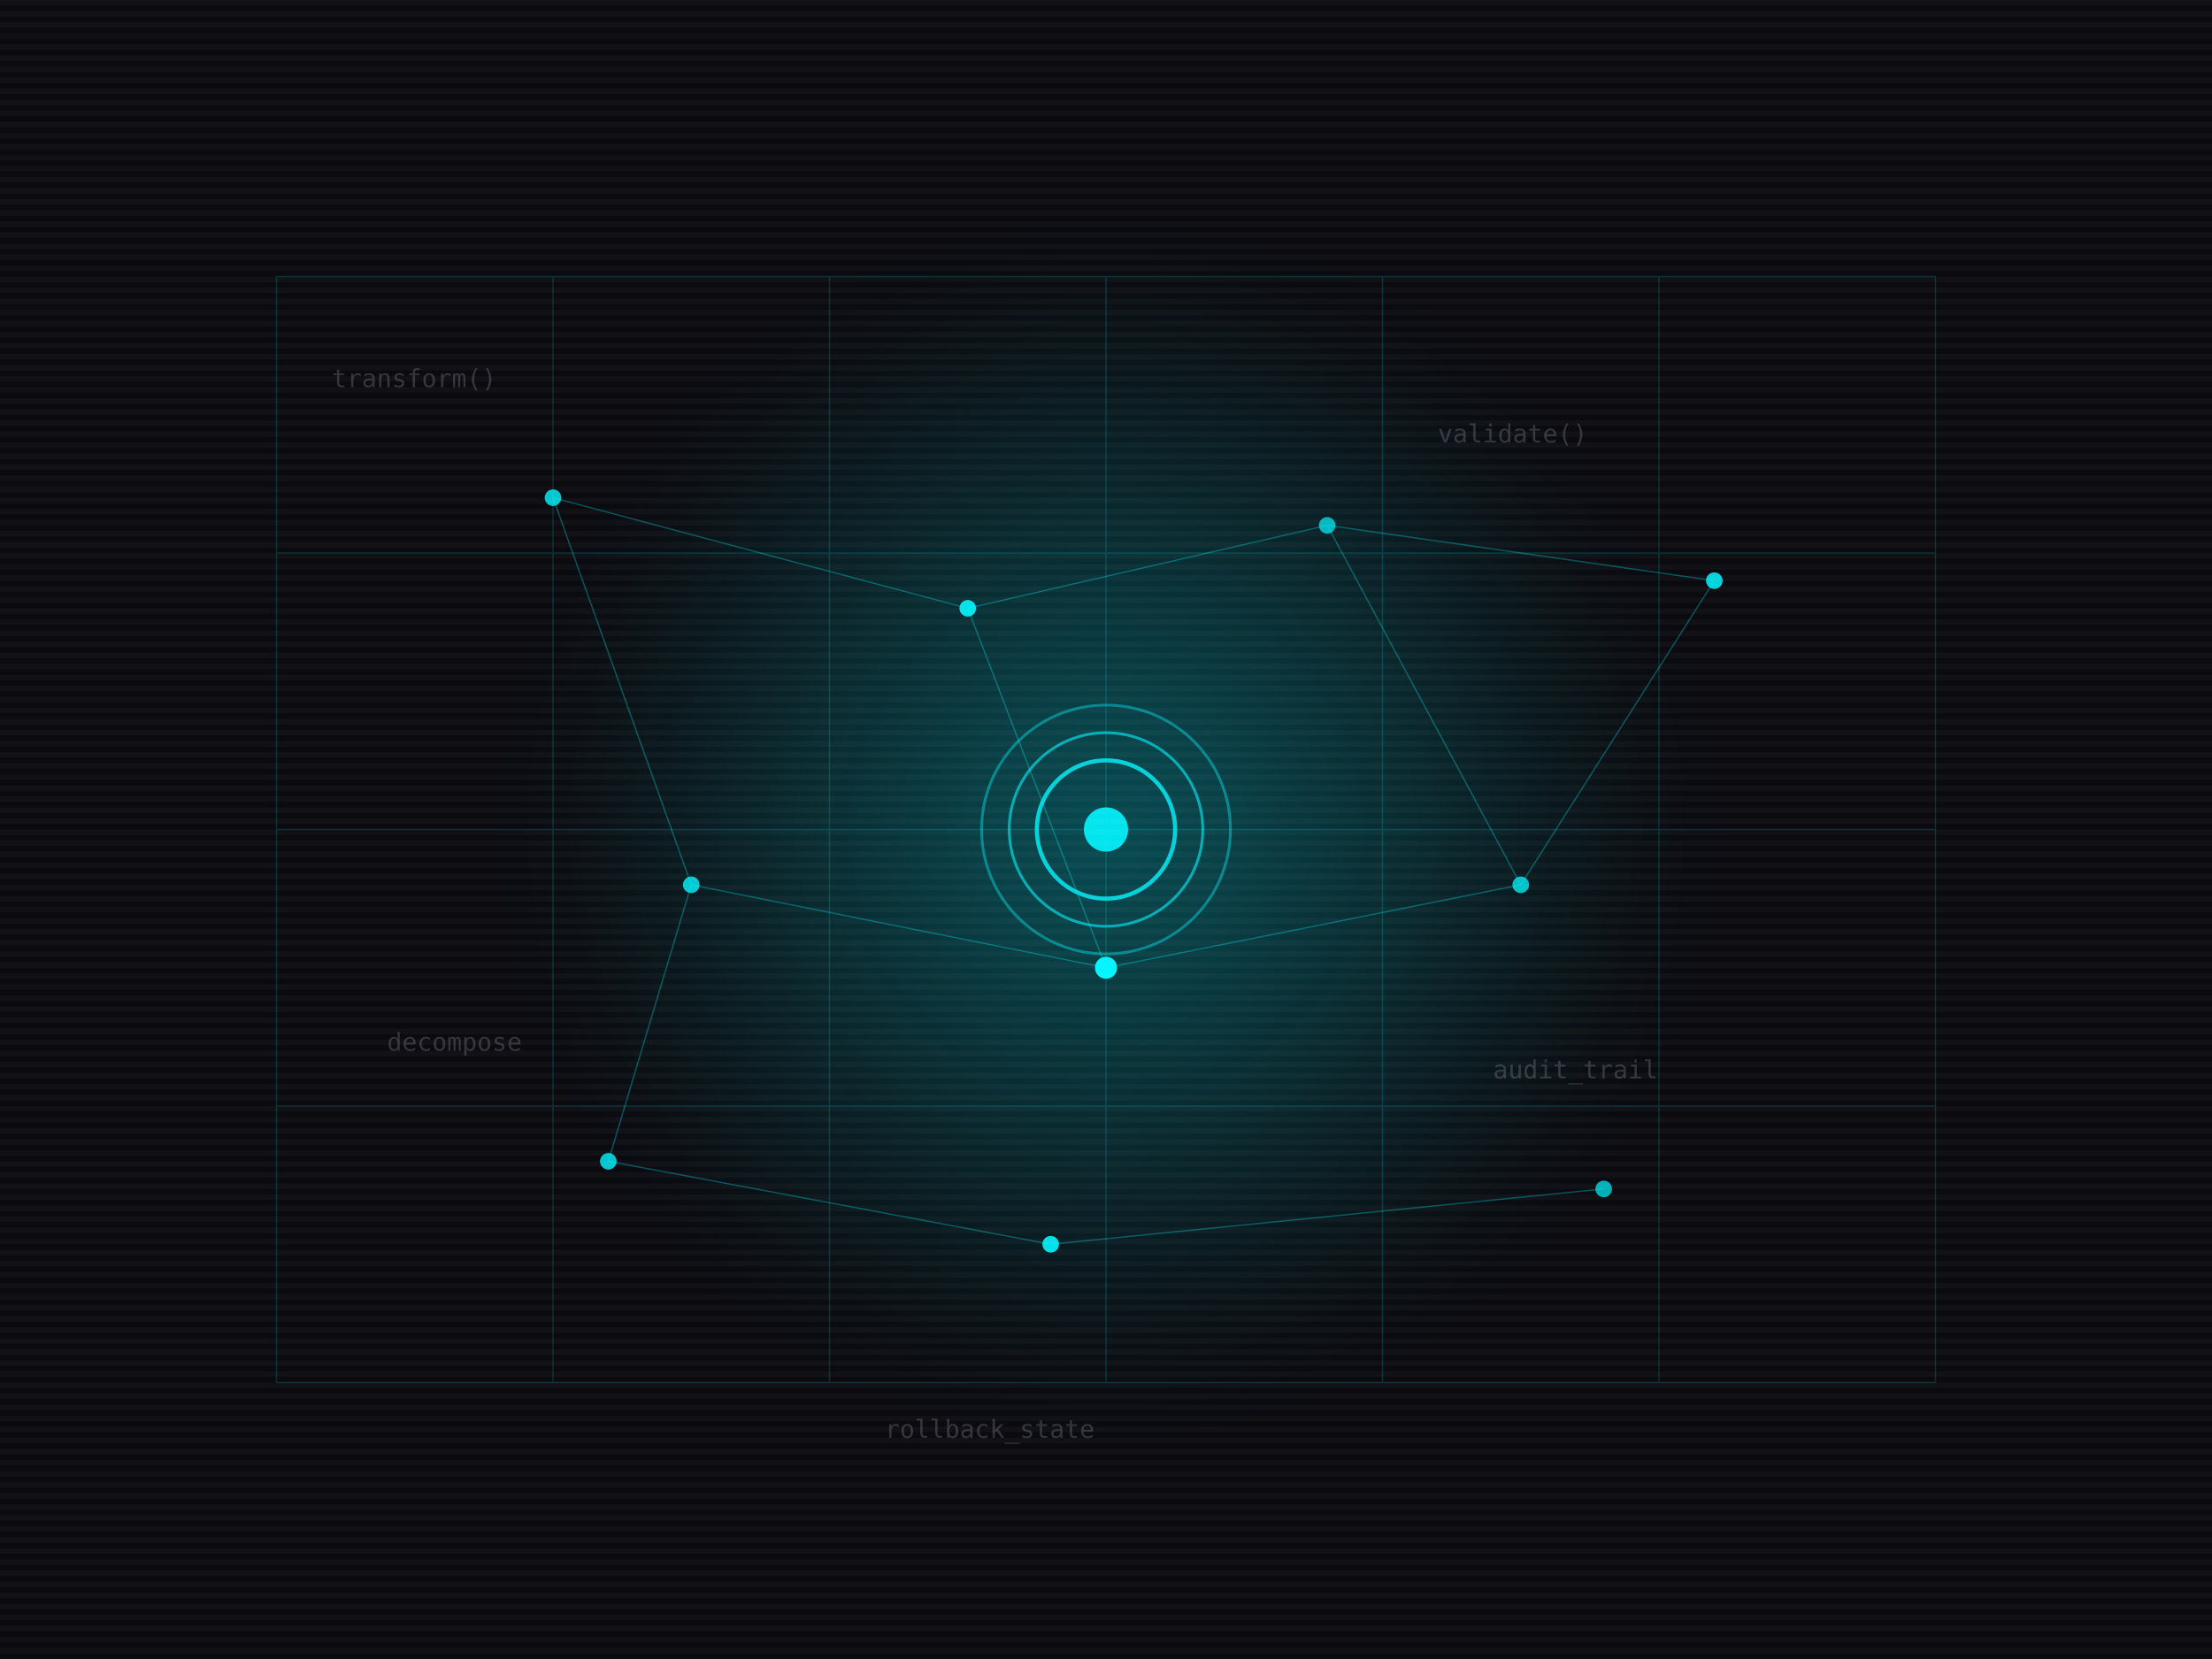
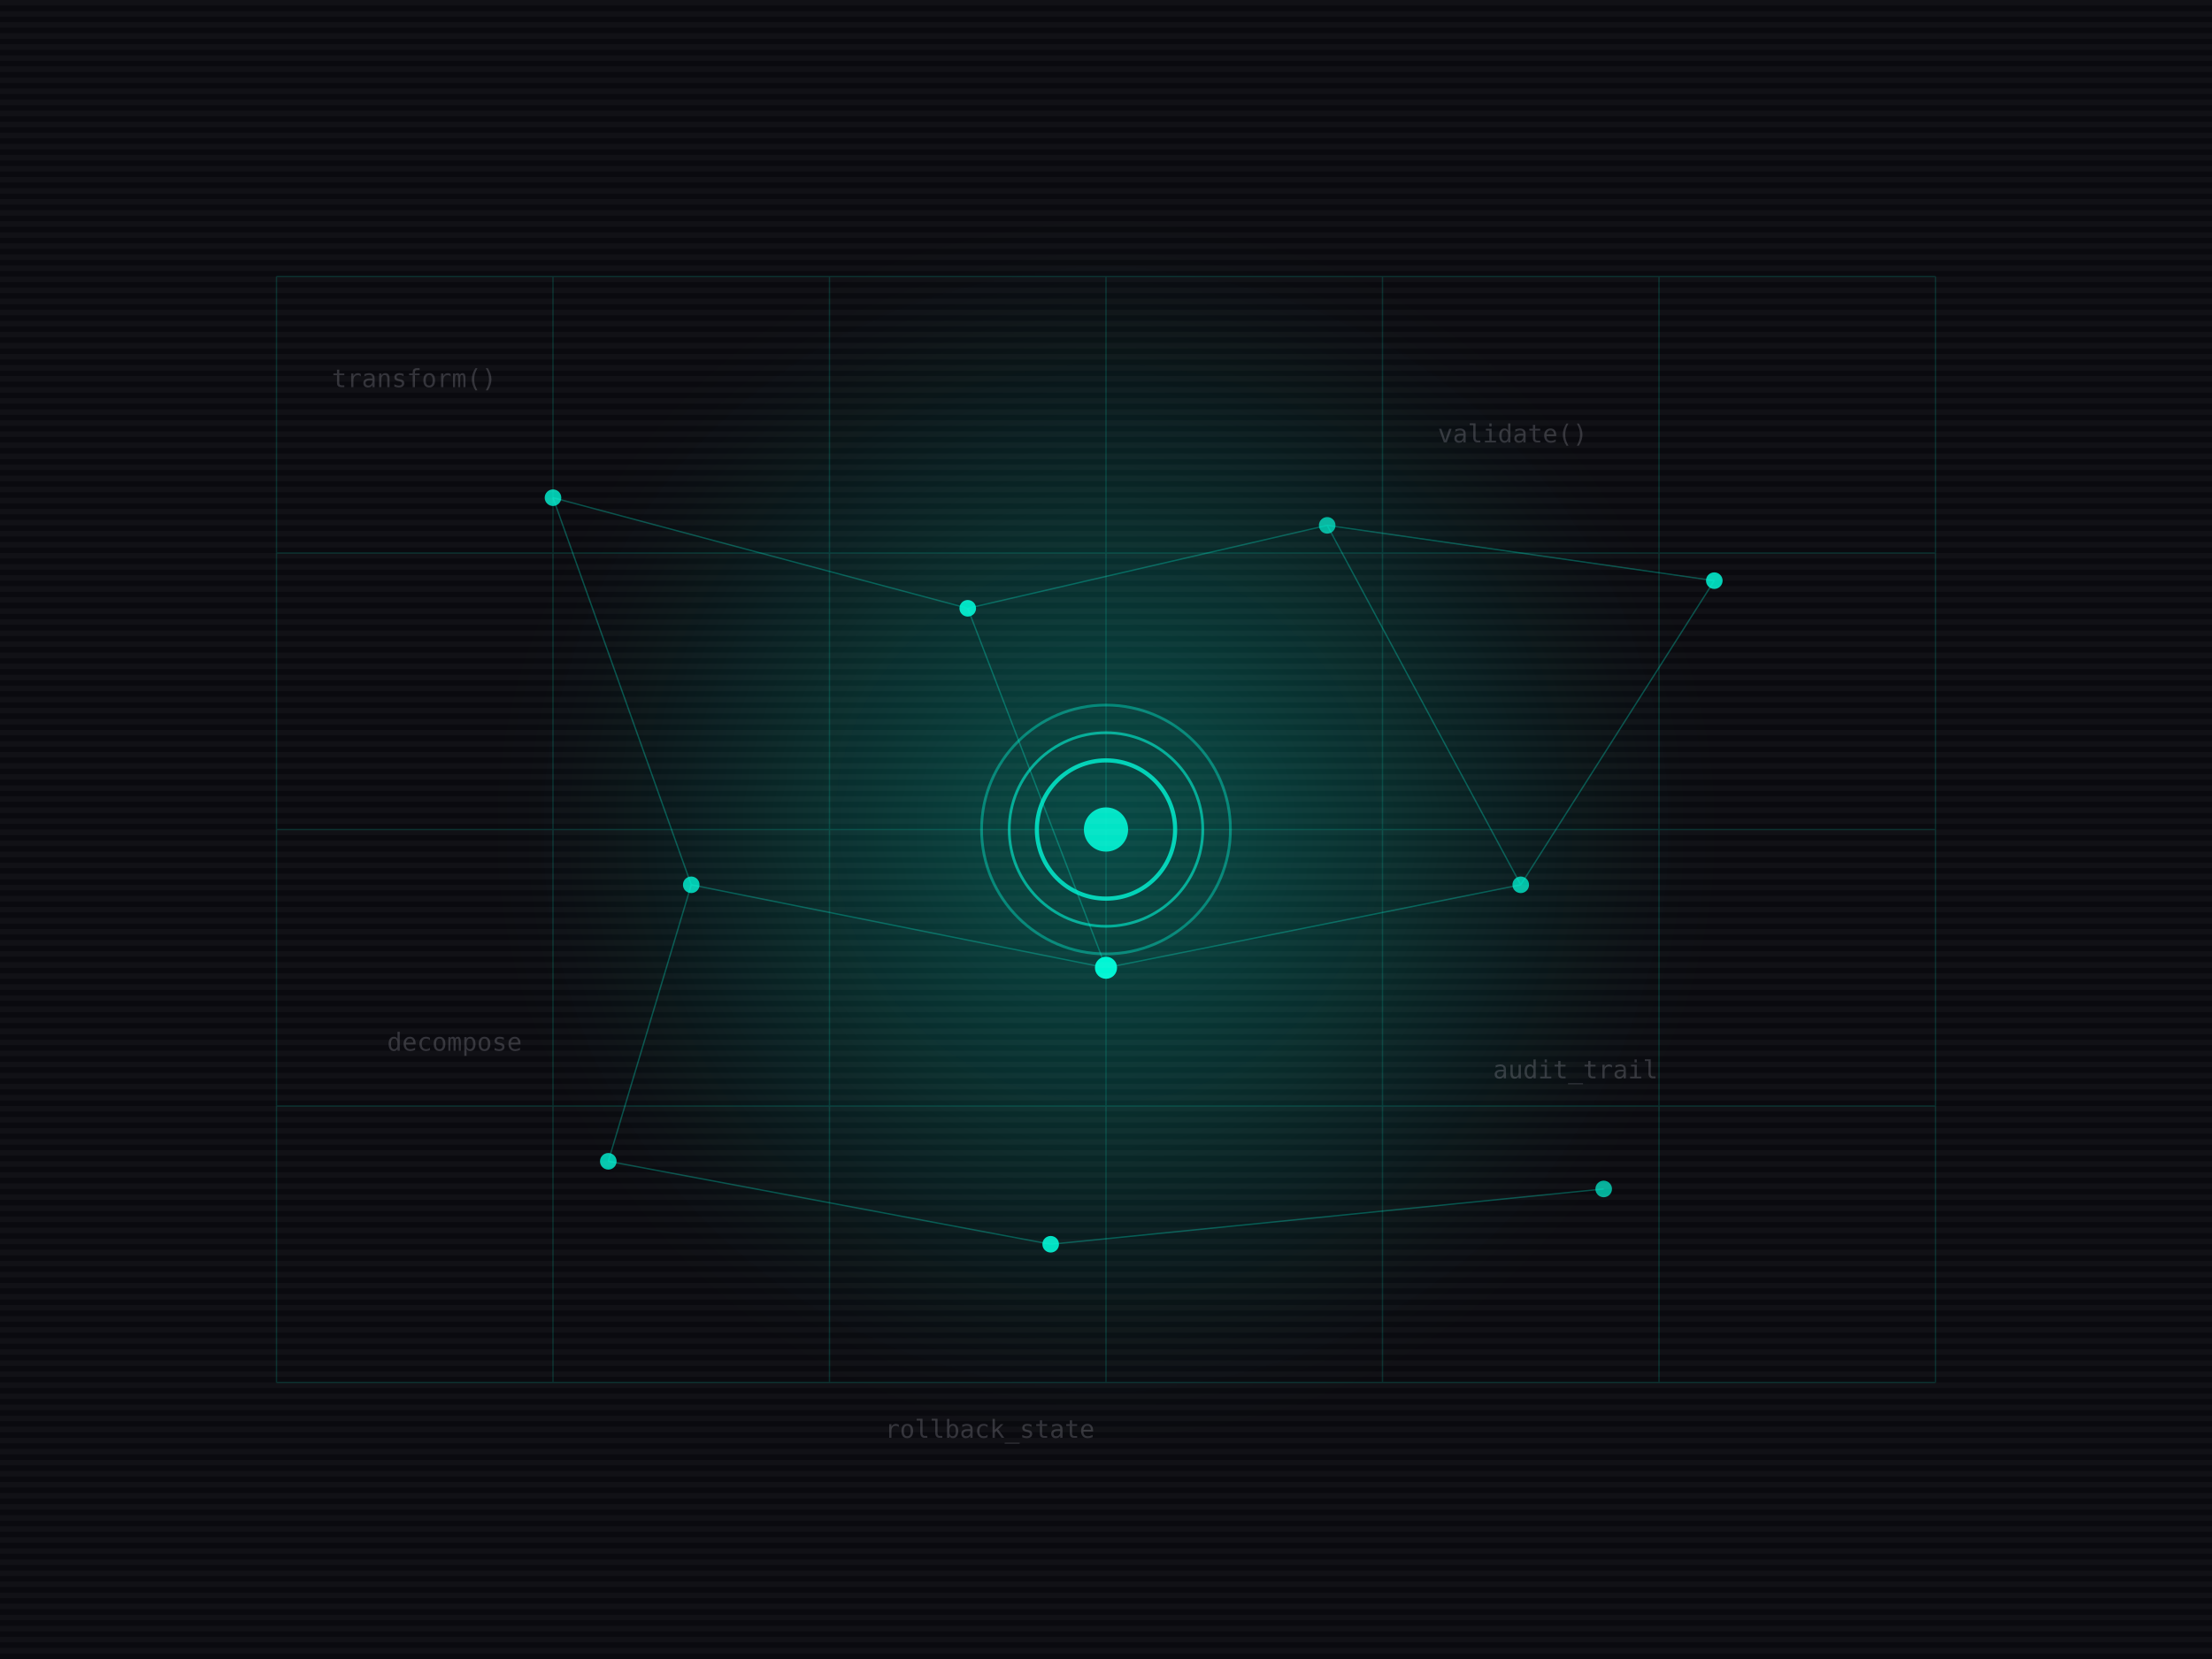
<svg xmlns="http://www.w3.org/2000/svg" viewBox="0 0 800 600" fill="none">
  <defs>
    <linearGradient id="g1" x1="0" y1="0" x2="800" y2="600">
      <stop offset="0%" stop-color="#0a0a0f" />
      <stop offset="100%" stop-color="#050507" />
    </linearGradient>
    <radialGradient id="glow" cx="50%" cy="50%">
-       <stop offset="0%" stop-color="#00f5ff" stop-opacity="0.3" />
-       <stop offset="100%" stop-color="#00f5ff" stop-opacity="0" />
+       <stop offset="0%" stop-color="#00f5d4" stop-opacity="0.3" />
+       <stop offset="100%" stop-color="#00f5d4" stop-opacity="0" />
    </radialGradient>
    <filter id="blur">
      <feGaussianBlur stdDeviation="20" />
    </filter>
  </defs>
  <rect width="800" height="600" fill="url(#g1)" />
  <circle cx="400" cy="300" r="200" fill="url(#glow)" filter="url(#blur)" />
-   <g opacity="0.15" stroke="#00f5ff" stroke-width="0.5">
+   <g opacity="0.15" stroke="#00f5d4" stroke-width="0.5">
    <path d="M100 100h600M100 200h600M100 300h600M100 400h600M100 500h600" />
    <path d="M100 100v400M200 100v400M300 100v400M400 100v400M500 100v400M600 100v400M700 100v400" />
  </g>
-   <g fill="#00f5ff">
+   <g fill="#00f5d4">
    <circle cx="200" cy="180" r="3" opacity="0.8" />
    <circle cx="350" cy="220" r="3" opacity="0.9" />
    <circle cx="480" cy="190" r="3" opacity="0.7" />
    <circle cx="620" cy="210" r="3" opacity="0.85" />
    <circle cx="250" cy="320" r="3" opacity="0.8" />
    <circle cx="400" cy="350" r="4" opacity="1" />
    <circle cx="550" cy="320" r="3" opacity="0.75" />
    <circle cx="220" cy="420" r="3" opacity="0.8" />
    <circle cx="380" cy="450" r="3" opacity="0.9" />
    <circle cx="580" cy="430" r="3" opacity="0.7" />
  </g>
-   <g stroke="#00f5ff" stroke-width="0.5" opacity="0.3" fill="none">
+   <g stroke="#00f5d4" stroke-width="0.5" opacity="0.3" fill="none">
    <path d="M200 180l150 40M350 220l130-30M480 190l140 20" />
    <path d="M200 180l50 140M250 320l150 30M400 350l150-30" />
    <path d="M250 320l-30 100M380 450l-160-30M380 450l200-20" />
    <path d="M350 220l50 130M480 190l70 130M620 210l-70 110" />
  </g>
  <g transform="translate(400 300)">
-     <circle r="45" fill="none" stroke="#00f5ff" stroke-width="1" opacity="0.4" />
-     <circle r="35" fill="none" stroke="#00f5ff" stroke-width="1" opacity="0.6" />
-     <circle r="25" fill="none" stroke="#00f5ff" stroke-width="1.5" opacity="0.8" />
-     <circle r="8" fill="#00f5ff" opacity="0.9" />
+     <circle r="45" fill="none" stroke="#00f5d4" stroke-width="1" opacity="0.4" />
+     <circle r="35" fill="none" stroke="#00f5d4" stroke-width="1" opacity="0.6" />
+     <circle r="25" fill="none" stroke="#00f5d4" stroke-width="1.5" opacity="0.8" />
+     <circle r="8" fill="#00f5d4" opacity="0.9" />
  </g>
  <g font-family="JetBrains Mono, monospace" font-size="9" fill="#b0b0bd" opacity="0.25">
    <text x="120" y="140">transform()</text>
    <text x="520" y="160">validate()</text>
    <text x="140" y="380">decompose</text>
    <text x="540" y="390">audit_trail</text>
    <text x="320" y="520">rollback_state</text>
  </g>
  <g opacity="0.03">
    <rect x="0" y="0" width="800" height="600" fill="url(#scan)" />
  </g>
  <defs>
    <pattern id="scan" patternUnits="userSpaceOnUse" width="4" height="4">
      <rect width="4" height="2" fill="white" />
    </pattern>
  </defs>
</svg>
